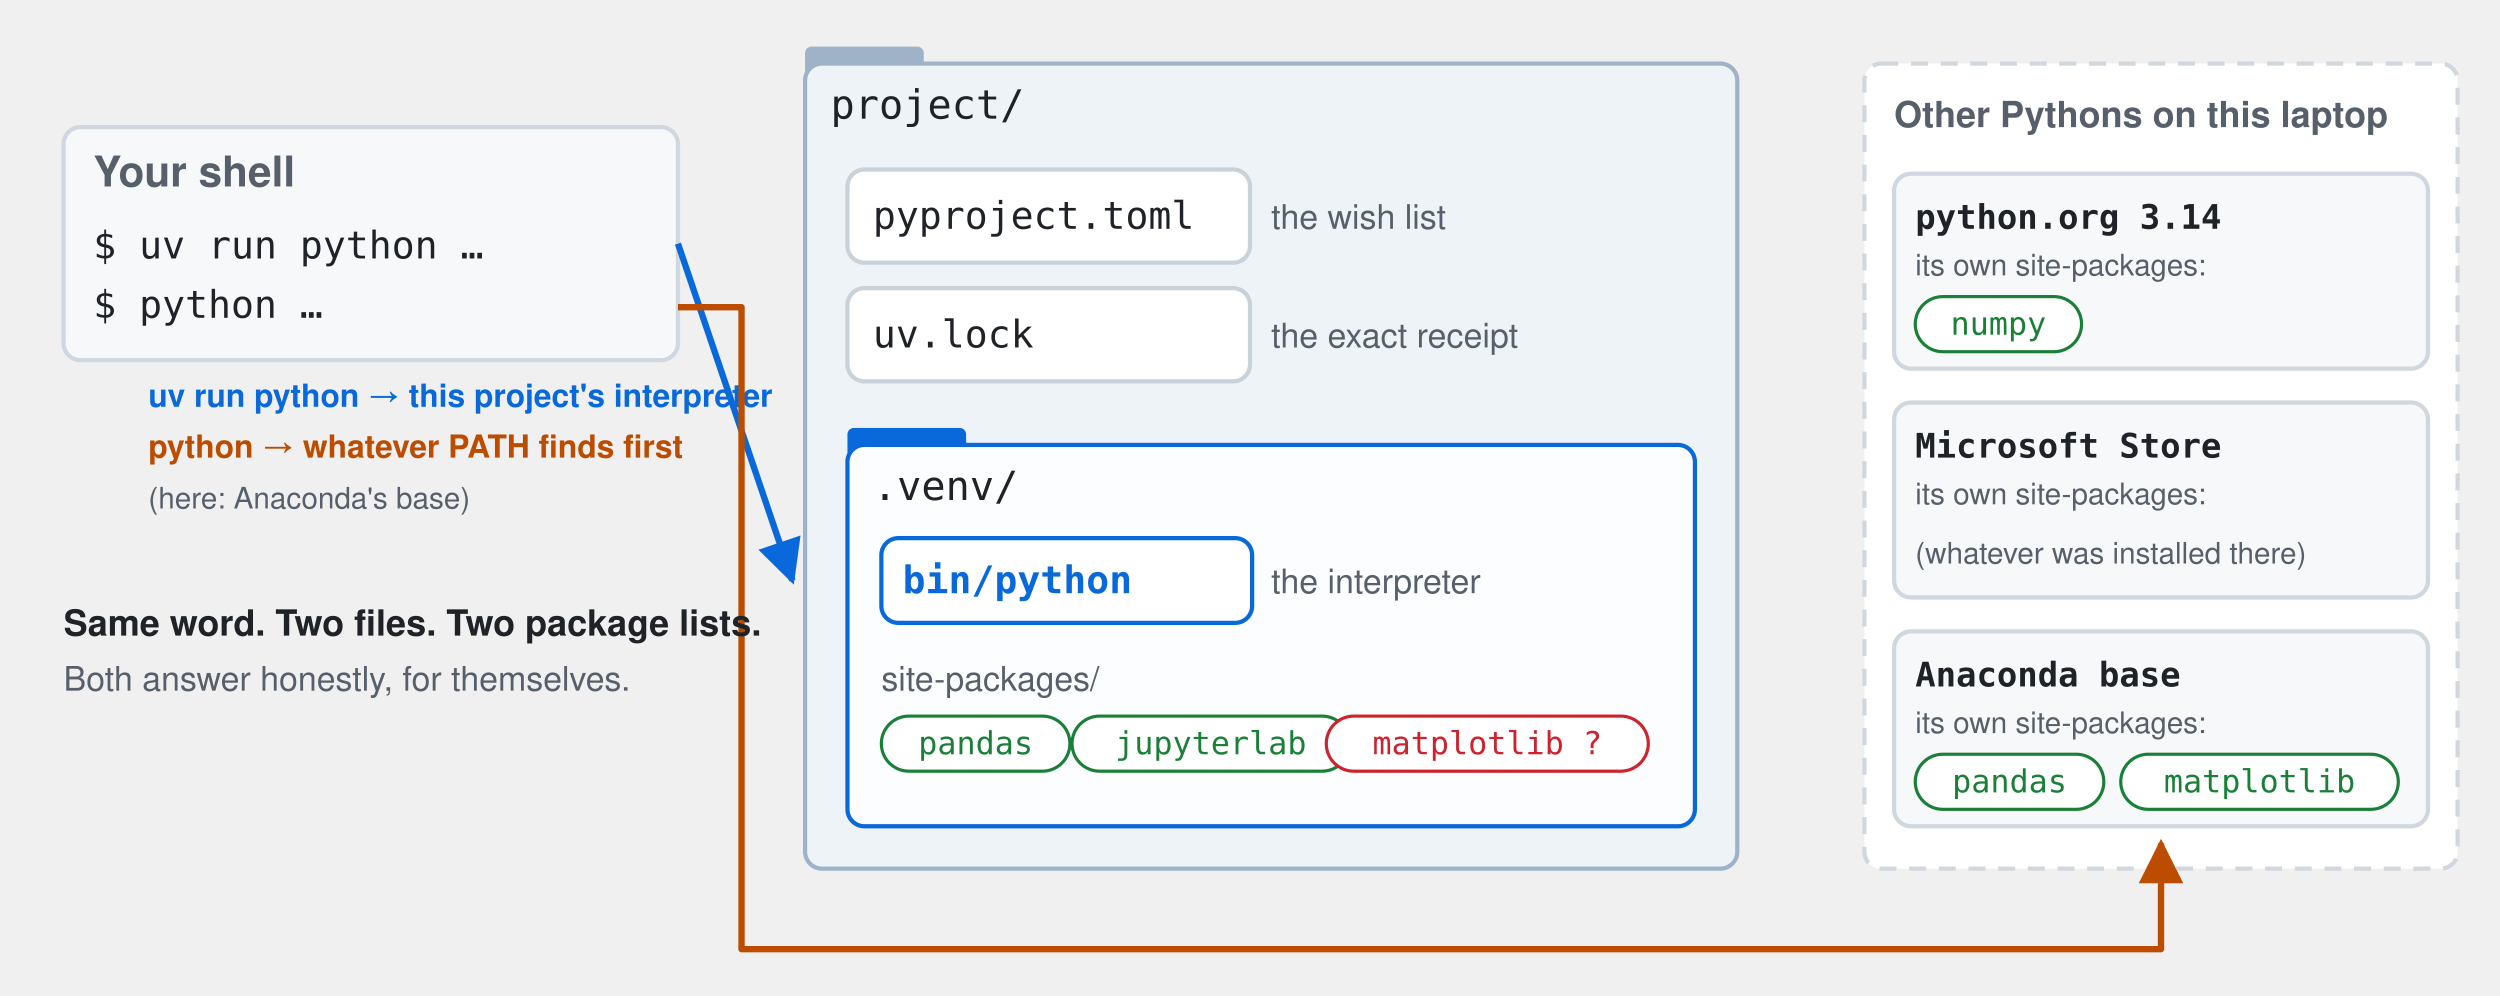
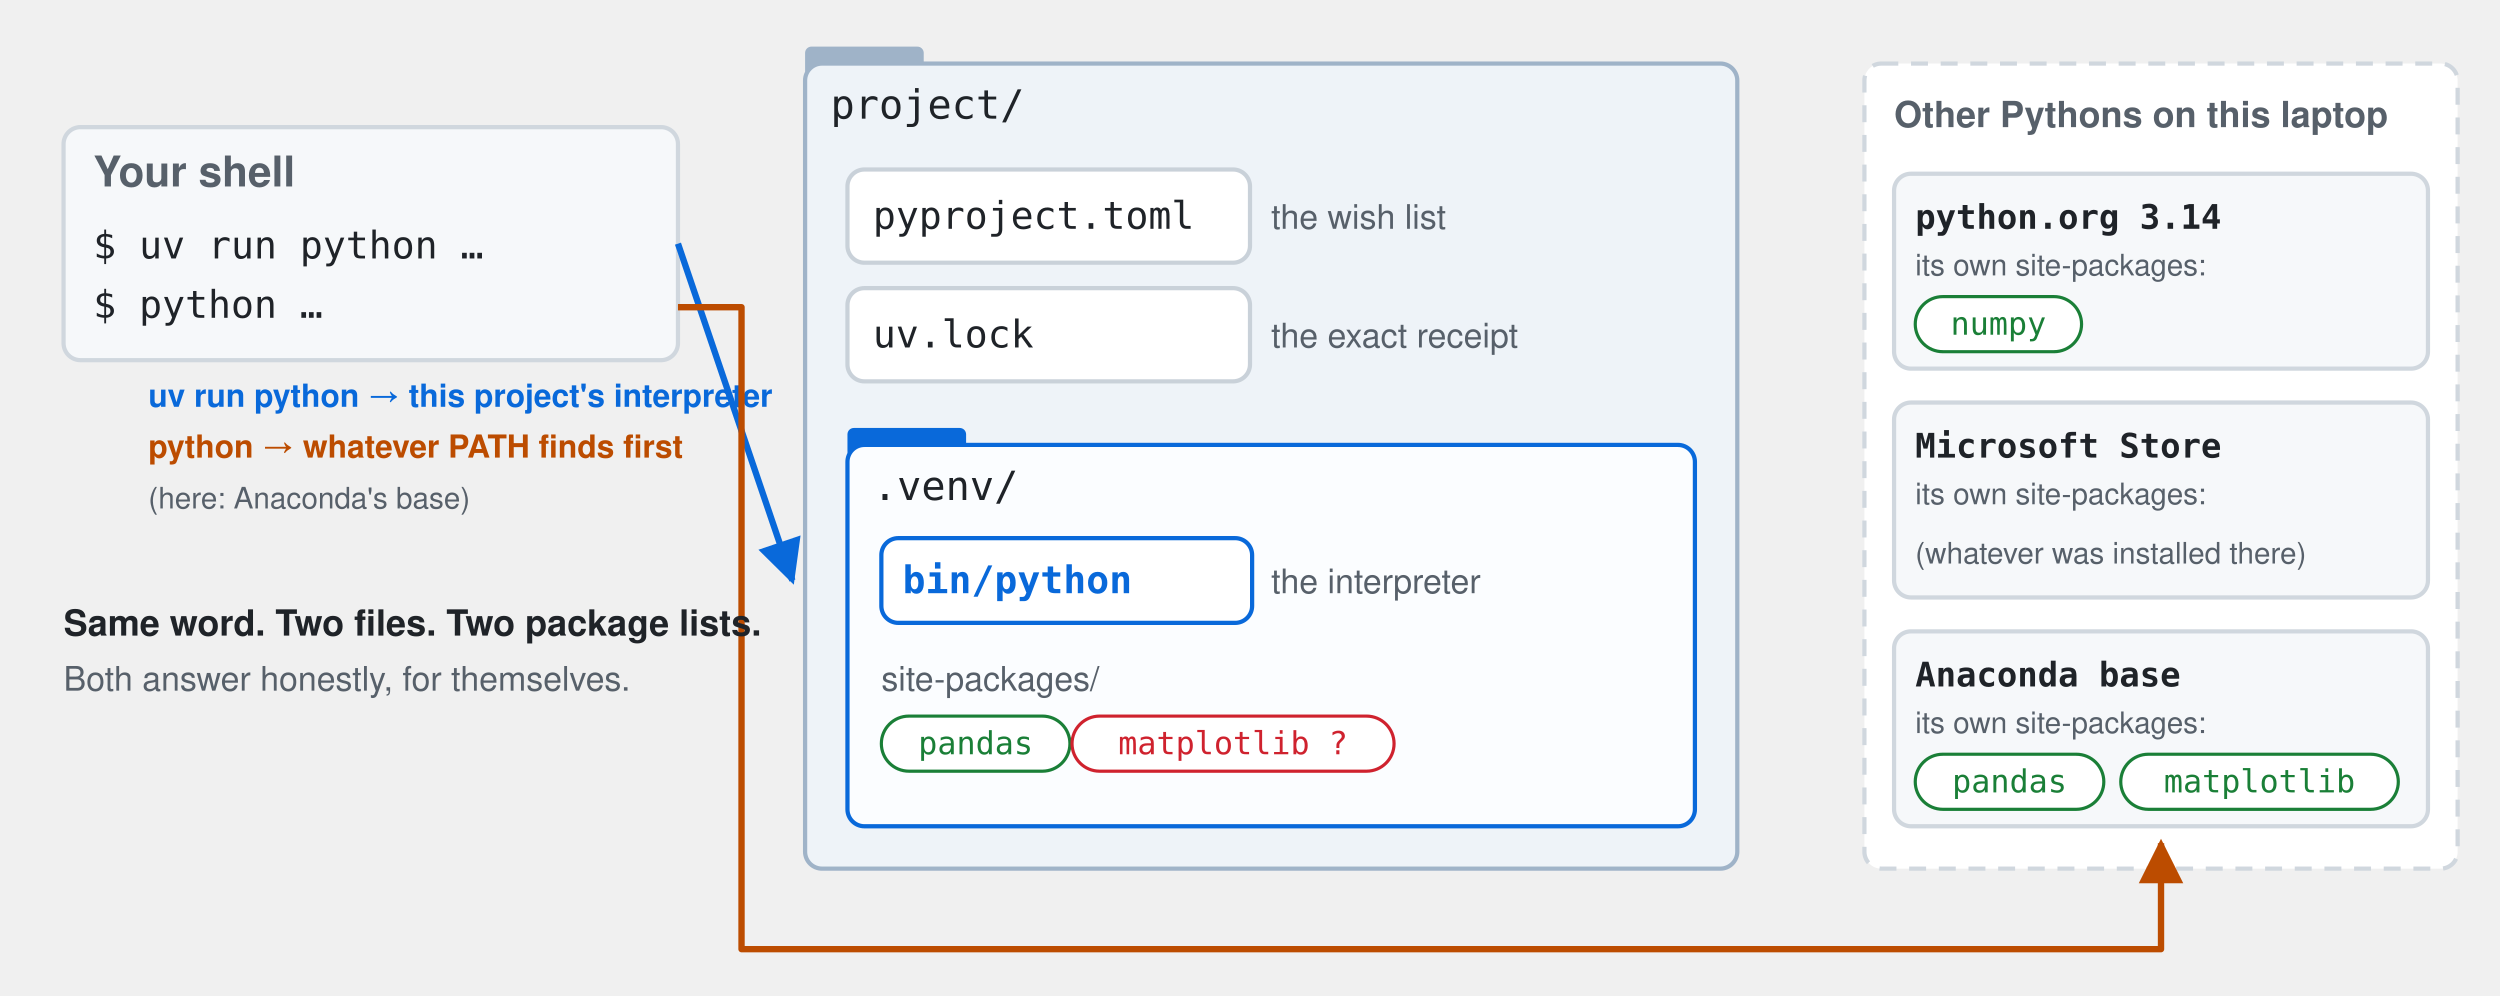
<svg xmlns="http://www.w3.org/2000/svg" width="1180" height="470" viewBox="0 0 1180 470" font-family="-apple-system, BlinkMacSystemFont, 'Segoe UI', Helvetica, Arial, sans-serif" font-size="20" fill="#1f2328">
  <defs>
    <marker id="ah-blue" viewBox="0 0 10 10" refX="9" refY="5" markerWidth="7" markerHeight="7" orient="auto-start-reverse">
      <path d="M0,0 L10,5 L0,10 z" fill="#0969da" />
    </marker>
    <marker id="ah-green" viewBox="0 0 10 10" refX="9" refY="5" markerWidth="7" markerHeight="7" orient="auto-start-reverse">
      <path d="M0,0 L10,5 L0,10 z" fill="#1a7f37" />
    </marker>
    <marker id="ah-red" viewBox="0 0 10 10" refX="9" refY="5" markerWidth="7" markerHeight="7" orient="auto-start-reverse">
      <path d="M0,0 L10,5 L0,10 z" fill="#cf222e" />
    </marker>
    <marker id="ah-purple" viewBox="0 0 10 10" refX="9" refY="5" markerWidth="7" markerHeight="7" orient="auto-start-reverse">
      <path d="M0,0 L10,5 L0,10 z" fill="#8250df" />
    </marker>
    <marker id="ah-ink" viewBox="0 0 10 10" refX="9" refY="5" markerWidth="7" markerHeight="7" orient="auto-start-reverse">
      <path d="M0,0 L10,5 L0,10 z" fill="#57606a" />
    </marker>
    <marker id="ah-orange" viewBox="0 0 10 10" refX="9" refY="5" markerWidth="7" markerHeight="7" orient="auto-start-reverse">
      <path d="M0,0 L10,5 L0,10 z" fill="#bc4c00" />
    </marker>
  </defs>
  <rect x="30" y="60" width="290" height="110" rx="8" fill="#f6f8fa" stroke="#d0d7de" stroke-width="2" />
  <text x="44" y="88" font-size="20" fill="#57606a" font-weight="700" text-anchor="start">Your shell</text>
  <text x="44" y="122" font-family="'SF Mono', Menlo, Consolas, 'DejaVu Sans Mono', monospace" font-size="18" fill="#1f2328" font-weight="400" textLength="183.6" lengthAdjust="spacingAndGlyphs" xml:space="preserve">$ uv run python …</text>
  <text x="44" y="150" font-family="'SF Mono', Menlo, Consolas, 'DejaVu Sans Mono', monospace" font-size="18" fill="#1f2328" font-weight="400" textLength="108.0" lengthAdjust="spacingAndGlyphs" xml:space="preserve">$ python …</text>
  <rect x="380" y="22" width="56" height="14" rx="3" fill="#9fb3c8" />
  <rect x="380" y="30" width="440" height="380" rx="8" fill="#eef3f8" stroke="#9fb3c8" stroke-width="2" />
  <text x="392" y="56" font-family="'SF Mono', Menlo, Consolas, 'DejaVu Sans Mono', monospace" font-size="19" fill="#1f2328" font-weight="400" textLength="91.2" lengthAdjust="spacingAndGlyphs" xml:space="preserve">project/</text>
  <rect x="400" y="80" width="190" height="44" rx="8" fill="#fff" stroke="#c9d1d9" stroke-width="2" />
  <text x="412" y="108" font-family="'SF Mono', Menlo, Consolas, 'DejaVu Sans Mono', monospace" font-size="18" fill="#1f2328" font-weight="400" textLength="151.2" lengthAdjust="spacingAndGlyphs" xml:space="preserve">pyproject.toml</text>
  <text x="600" y="108" font-size="16" fill="#57606a" font-weight="400" text-anchor="start">the wish list</text>
  <rect x="400" y="136" width="190" height="44" rx="8" fill="#fff" stroke="#c9d1d9" stroke-width="2" />
  <text x="412" y="164" font-family="'SF Mono', Menlo, Consolas, 'DejaVu Sans Mono', monospace" font-size="18" fill="#1f2328" font-weight="400" textLength="75.6" lengthAdjust="spacingAndGlyphs" xml:space="preserve">uv.lock</text>
  <text x="600" y="164" font-size="16" fill="#57606a" font-weight="400" text-anchor="start">the exact receipt</text>
  <rect x="400" y="202" width="56" height="14" rx="3" fill="#0969da" />
  <rect x="400" y="210" width="400" height="180" rx="8" fill="#fbfdff" stroke="#0969da" stroke-width="2" />
  <text x="412" y="236" font-family="'SF Mono', Menlo, Consolas, 'DejaVu Sans Mono', monospace" font-size="19" fill="#1f2328" font-weight="400" textLength="68.4" lengthAdjust="spacingAndGlyphs" xml:space="preserve">.venv/</text>
  <rect x="416" y="254" width="175" height="40" rx="8" fill="#fff" stroke="#0969da" stroke-width="2" />
  <text x="426" y="280" font-family="'SF Mono', Menlo, Consolas, 'DejaVu Sans Mono', monospace" font-size="18" fill="#0969da" font-weight="700" textLength="108.0" lengthAdjust="spacingAndGlyphs" xml:space="preserve">bin/python</text>
  <text x="600" y="280" font-size="16" fill="#57606a" font-weight="400" text-anchor="start">the interpreter</text>
  <text x="416" y="326" font-size="16" fill="#57606a" font-weight="400" text-anchor="start">site-packages/</text>
  <rect x="416" y="338" width="89.0" height="26" rx="13" fill="#fff" stroke="#1a7f37" stroke-width="1.5" />
  <text x="460.5" y="356" text-anchor="middle" font-family="'SF Mono', Menlo, Consolas, 'DejaVu Sans Mono', monospace" font-size="15" fill="#1a7f37">pandas</text>
-   <rect x="506" y="338" width="131.0" height="26" rx="13" fill="#fff" stroke="#1a7f37" stroke-width="1.5" />
-   <text x="571.5" y="356" text-anchor="middle" font-family="'SF Mono', Menlo, Consolas, 'DejaVu Sans Mono', monospace" font-size="15" fill="#1a7f37">jupyterlab</text>
-   <rect x="626" y="338" width="152.0" height="26" rx="13" fill="#fff" stroke="#cf222e" stroke-width="1.5" />
-   <text x="702.0" y="356" text-anchor="middle" font-family="'SF Mono', Menlo, Consolas, 'DejaVu Sans Mono', monospace" font-size="15" fill="#cf222e">matplotlib ?</text>
+   <rect x="506" y="338" width="152.0" height="26" rx="13" fill="#fff" stroke="#cf222e" stroke-width="1.5" />
+   <text x="582.0" y="356" text-anchor="middle" font-family="'SF Mono', Menlo, Consolas, 'DejaVu Sans Mono', monospace" font-size="15" fill="#cf222e">matplotlib ?</text>
  <rect x="880" y="30" width="280" height="380" rx="8" fill="#fff" stroke="#d0d7de" stroke-width="2" stroke-dasharray="8 6" />
  <text x="894" y="60" font-size="17" fill="#57606a" font-weight="700" text-anchor="start">Other Pythons on this laptop</text>
  <rect x="894" y="82" width="252" height="92" rx="8" fill="#f6f8fa" stroke="#d0d7de" stroke-width="2" />
  <text x="904" y="108" font-family="'SF Mono', Menlo, Consolas, 'DejaVu Sans Mono', monospace" font-size="16" fill="#1f2328" font-weight="700" textLength="144.0" lengthAdjust="spacingAndGlyphs" xml:space="preserve">python.org 3.14</text>
  <text x="904" y="130" font-size="14" fill="#57606a" font-weight="400" text-anchor="start">its own site-packages:</text>
  <rect x="904" y="140" width="78.5" height="26" rx="13" fill="#fff" stroke="#1a7f37" stroke-width="1.5" />
  <text x="943.25" y="158" text-anchor="middle" font-family="'SF Mono', Menlo, Consolas, 'DejaVu Sans Mono', monospace" font-size="15" fill="#1a7f37">numpy</text>
  <rect x="894" y="190" width="252" height="92" rx="8" fill="#f6f8fa" stroke="#d0d7de" stroke-width="2" />
  <text x="904" y="216" font-family="'SF Mono', Menlo, Consolas, 'DejaVu Sans Mono', monospace" font-size="16" fill="#1f2328" font-weight="700" textLength="144.0" lengthAdjust="spacingAndGlyphs" xml:space="preserve">Microsoft Store</text>
  <text x="904" y="238" font-size="14" fill="#57606a" font-weight="400" text-anchor="start">its own site-packages:</text>
  <text x="904" y="266" font-size="14" fill="#57606a" font-weight="400" text-anchor="start">(whatever was installed there)</text>
  <rect x="894" y="298" width="252" height="92" rx="8" fill="#f6f8fa" stroke="#d0d7de" stroke-width="2" />
  <text x="904" y="324" font-family="'SF Mono', Menlo, Consolas, 'DejaVu Sans Mono', monospace" font-size="16" fill="#1f2328" font-weight="700" textLength="124.8" lengthAdjust="spacingAndGlyphs" xml:space="preserve">Anaconda base</text>
  <text x="904" y="346" font-size="14" fill="#57606a" font-weight="400" text-anchor="start">its own site-packages:</text>
  <rect x="904" y="356" width="89.0" height="26" rx="13" fill="#fff" stroke="#1a7f37" stroke-width="1.5" />
  <text x="948.5" y="374" text-anchor="middle" font-family="'SF Mono', Menlo, Consolas, 'DejaVu Sans Mono', monospace" font-size="15" fill="#1a7f37">pandas</text>
  <rect x="1001.0" y="356" width="131.0" height="26" rx="13" fill="#fff" stroke="#1a7f37" stroke-width="1.5" />
  <text x="1066.5" y="374" text-anchor="middle" font-family="'SF Mono', Menlo, Consolas, 'DejaVu Sans Mono', monospace" font-size="15" fill="#1a7f37">matplotlib</text>
  <line x1="320" y1="115" x2="374" y2="274" stroke="#0969da" stroke-width="3" marker-end="url(#ah-blue)" />
  <text x="70" y="192" font-size="15" fill="#0969da" font-weight="700" text-anchor="start">uv run python  →  this project's interpreter</text>
  <polyline points="320,145 350,145 350,448 1020,448 1020,398" fill="none" stroke="#bc4c00" stroke-width="3" stroke-linejoin="round" marker-end="url(#ah-orange)" />
  <text x="70" y="216" font-size="15" fill="#bc4c00" font-weight="700" text-anchor="start">python  →  whatever PATH finds first</text>
  <text x="70" y="240" font-size="14" fill="#57606a" font-weight="400" text-anchor="start">(here: Anaconda's base)</text>
  <text x="30" y="300" font-size="17" fill="#1f2328" font-weight="700" text-anchor="start">Same word. Two files. Two package lists.</text>
  <text x="30" y="326" font-size="16" fill="#57606a" font-weight="400" text-anchor="start">Both answer honestly, for themselves.</text>
</svg>
